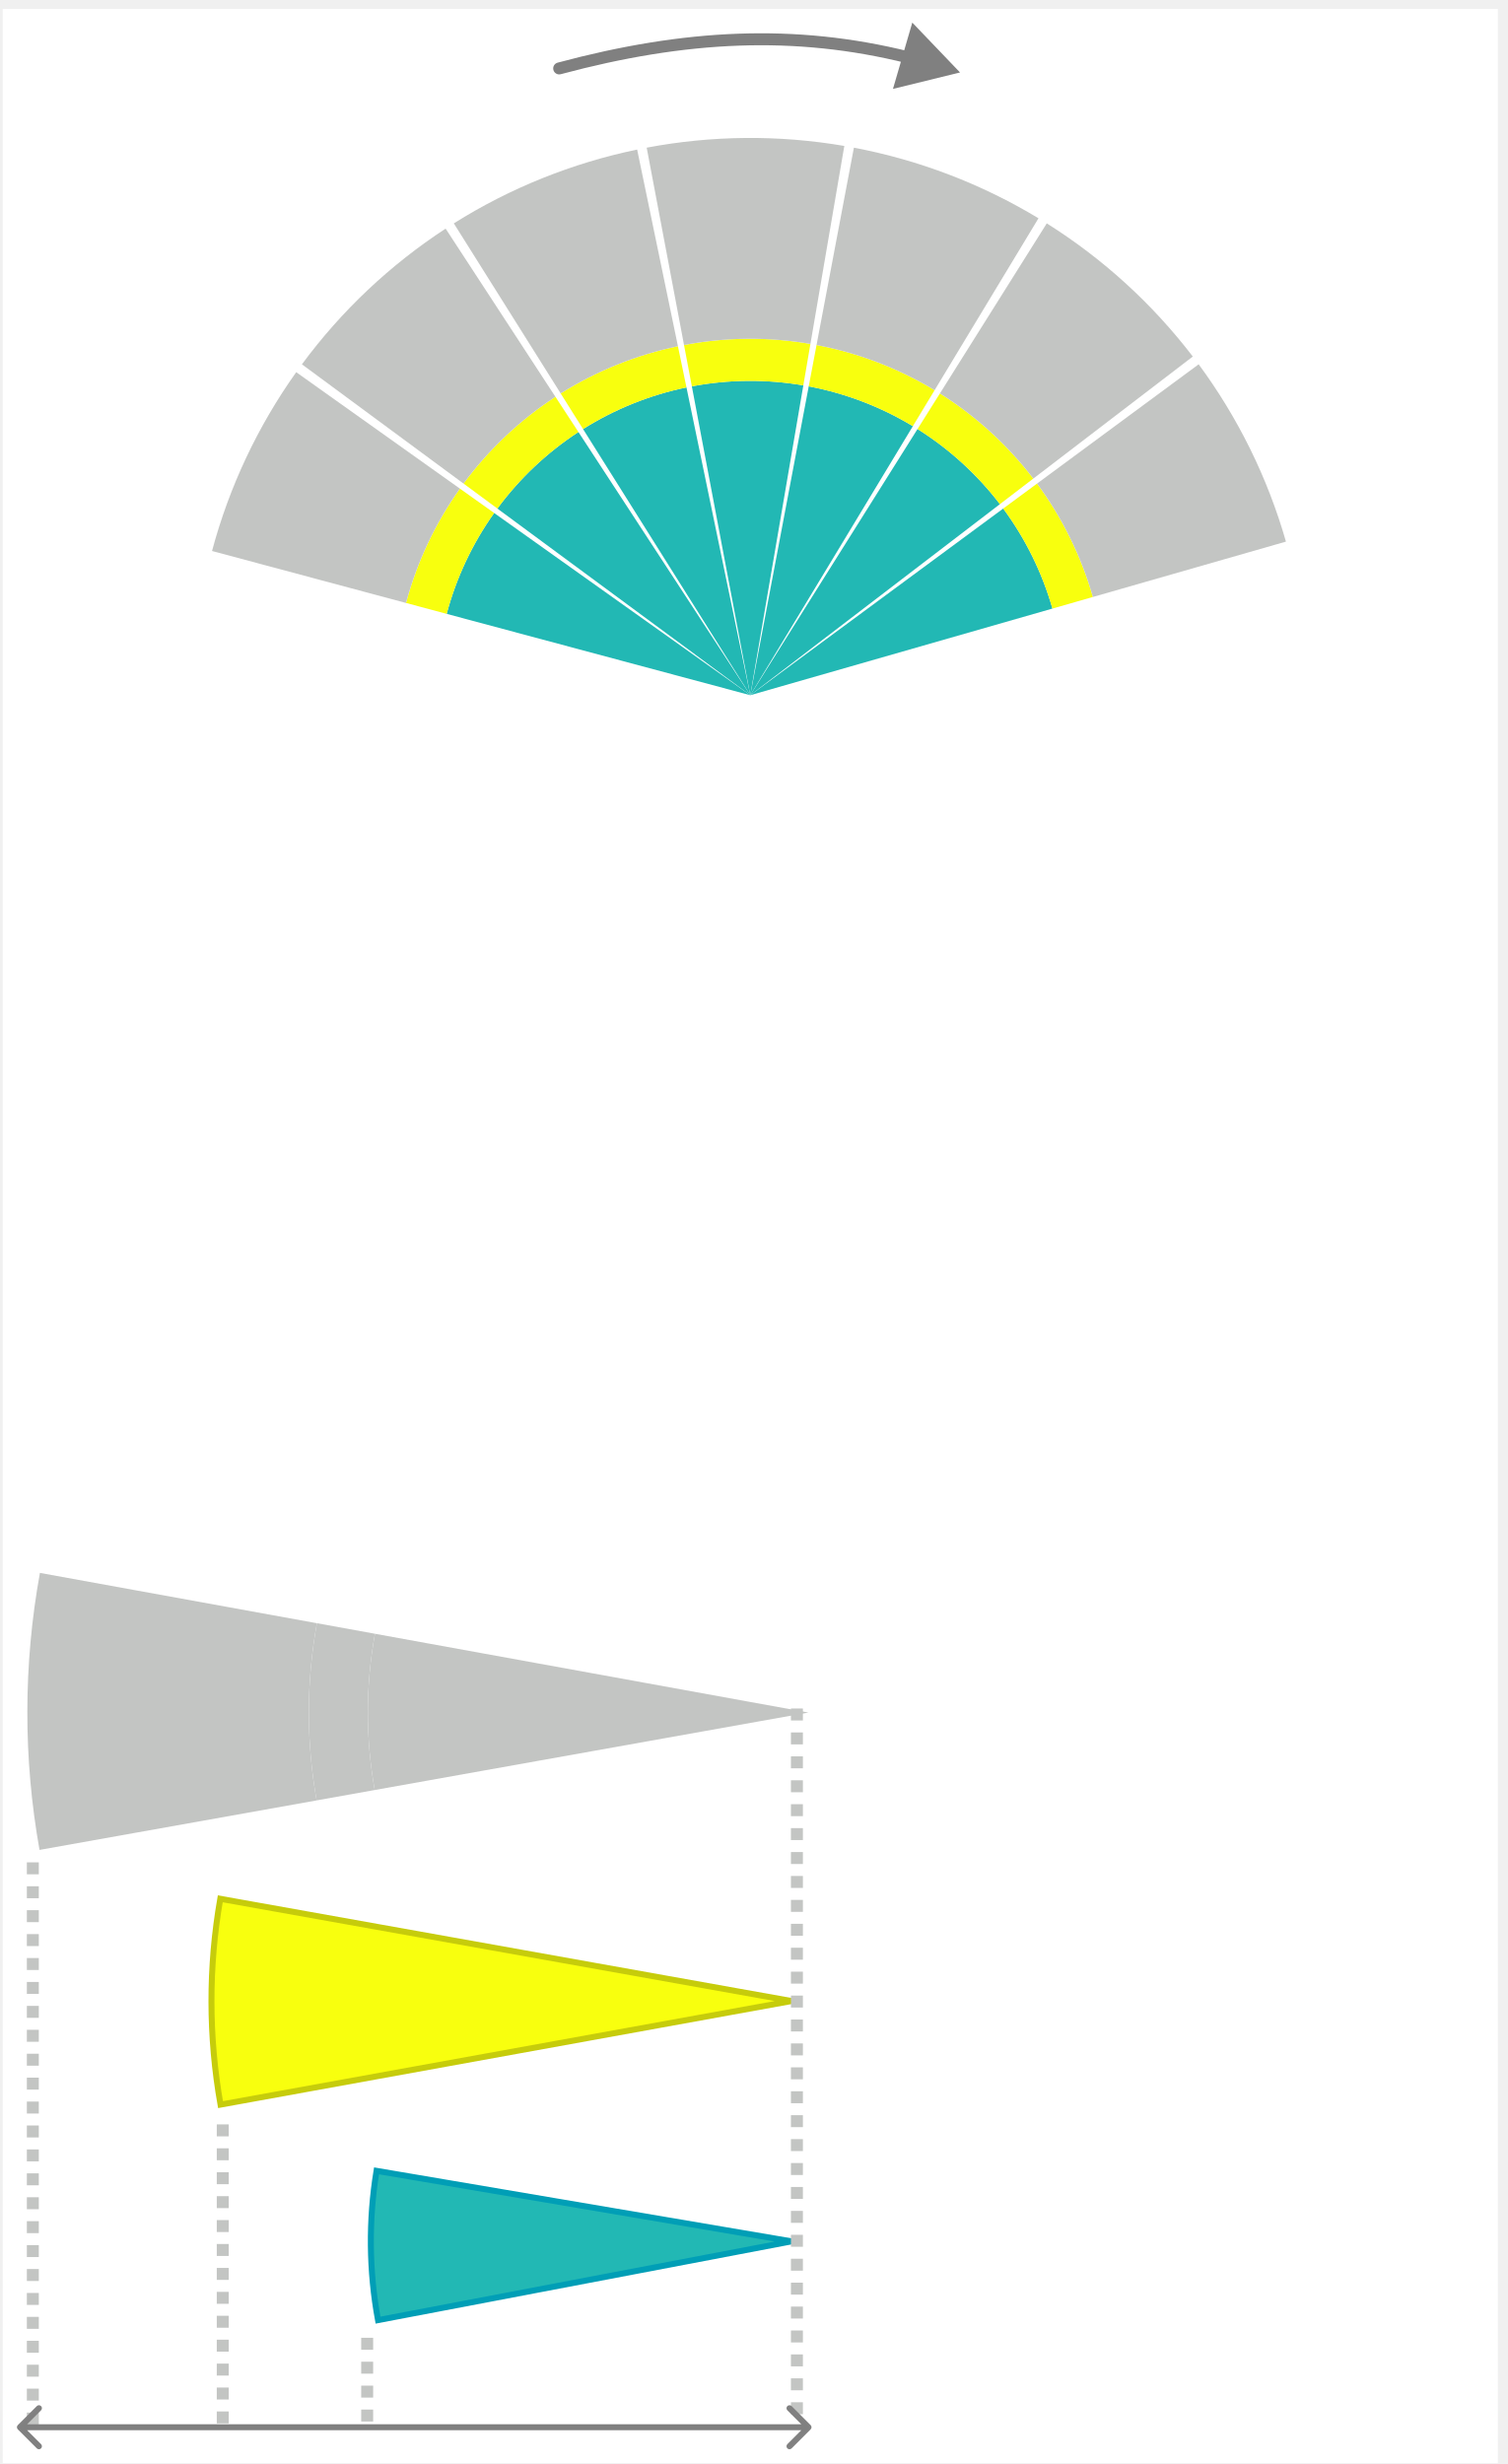
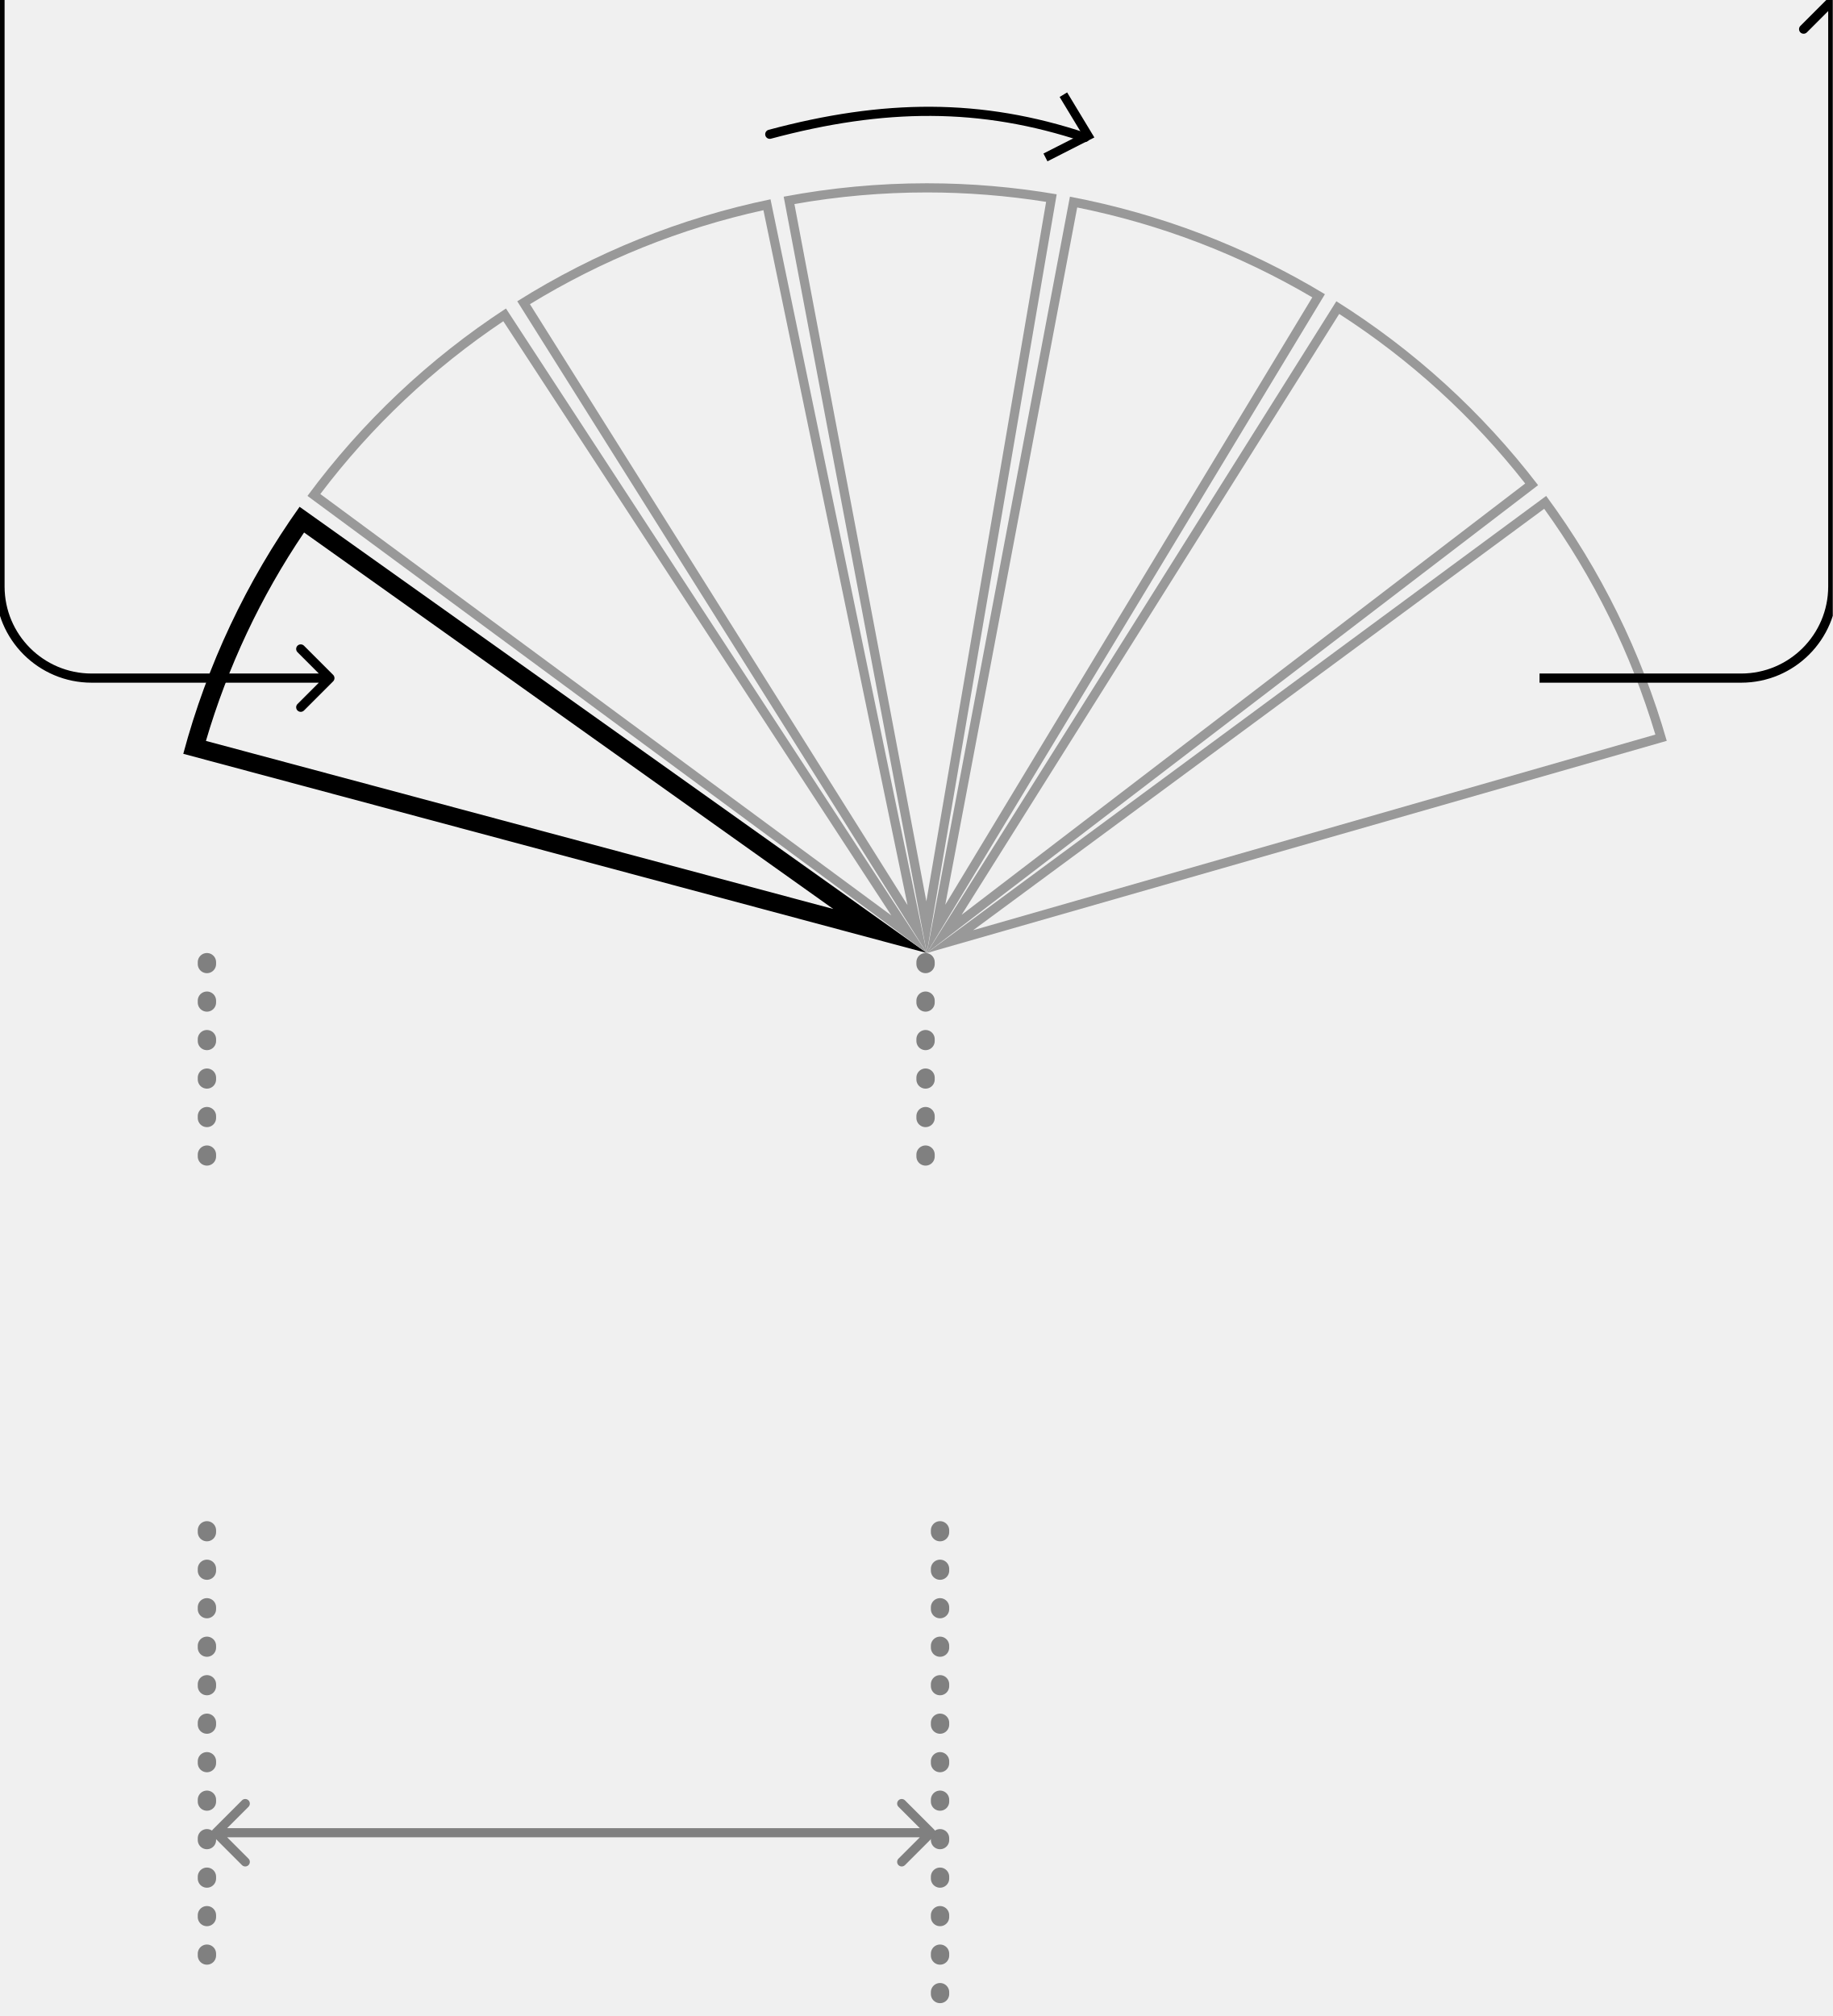
- <svg xmlns="http://www.w3.org/2000/svg" width="126" height="206" viewBox="0 0 126 206" fill="none">
-   <g clip-path="url(#clip0_729_36755)">
-     <rect width="125" height="205.178" transform="translate(0.225586 0.748047)" fill="white" />
-     <path d="M107.726 46.064C101.066 21.211 75.521 6.463 50.668 13.122C34.591 17.43 22.033 29.987 17.726 46.064" fill="url(#paint0_linear_729_36755)" />
-     <path d="M62.726 58.122L41.313 42.889C39.497 45.44 38.153 48.296 37.342 51.321L62.726 58.122Z" fill="#22B8B4" />
-     <path d="M41.313 42.888L38.446 40.849C36.387 43.742 34.863 46.98 33.944 50.41L37.342 51.32C38.153 48.296 39.497 45.44 41.313 42.888V42.888Z" fill="#F8FF0E" />
-     <path d="M38.446 40.849L24.764 31.116C21.546 35.64 19.162 40.702 17.726 46.065L33.944 50.41C34.862 46.98 36.387 43.742 38.446 40.849V40.849Z" fill="#C3C5C3" />
-     <path d="M62.725 58.122L48.358 36.119C45.736 37.831 43.441 39.998 41.581 42.517L62.725 58.122Z" fill="#22B8B4" />
-     <path d="M48.358 36.118L46.434 33.172C43.461 35.113 40.859 37.57 38.751 40.427L41.582 42.517C43.441 39.997 45.736 37.83 48.358 36.118H48.358Z" fill="#F8FF0E" />
-     <path d="M46.434 33.173L37.255 19.114C32.607 22.149 28.538 25.991 25.241 30.458L38.751 40.428C40.859 37.571 43.461 35.114 46.434 33.173V33.173Z" fill="#C3C5C3" />
-     <path d="M62.725 58.122L57.39 32.391C54.324 33.026 51.396 34.205 48.744 35.871L62.725 58.122Z" fill="#22B8B4" />
-     <path d="M57.39 32.39L56.676 28.944C53.199 29.665 49.879 31.002 46.872 32.891L48.744 35.87C51.396 34.204 54.324 33.025 57.39 32.39H57.39Z" fill="#F8FF0E" />
-     <path d="M56.676 28.945L53.267 12.504C47.831 13.632 42.64 15.721 37.94 18.675L46.872 32.891C49.879 31.002 53.199 29.666 56.676 28.945H56.676Z" fill="#C3C5C3" />
-     <path d="M62.725 58.121L67.16 32.219C64.073 31.691 60.917 31.718 57.84 32.3L62.725 58.121H62.725Z" fill="#22B8B4" />
-     <path d="M67.16 32.219L67.753 28.751C64.254 28.152 60.675 28.183 57.186 28.843L57.84 32.3C60.917 31.718 64.073 31.691 67.16 32.219H67.16Z" fill="#F8FF0E" />
-     <path d="M67.754 28.751L70.587 12.202C65.115 11.265 59.519 11.314 54.065 12.346L57.186 28.843C60.675 28.183 64.254 28.152 67.754 28.751Z" fill="#C3C5C3" />
-     <path d="M62.726 58.123L76.316 35.631C73.636 34.012 70.688 32.884 67.611 32.302L62.726 58.123V58.123Z" fill="#22B8B4" />
-     <path d="M76.316 35.63L78.136 32.619C75.097 30.782 71.754 29.504 68.265 28.844L67.611 32.301C70.688 32.883 73.636 34.011 76.316 35.63V35.63Z" fill="#F8FF0E" />
-     <path d="M78.136 32.619L86.819 18.249C82.068 15.378 76.841 13.379 71.387 12.347L68.265 28.845C71.754 29.505 75.097 30.783 78.136 32.619V32.619Z" fill="#C3C5C3" />
-     <path d="M62.726 58.121L83.594 42.149C81.691 39.662 79.358 37.536 76.707 35.87L62.726 58.121V58.121Z" fill="#22B8B4" />
-     <path d="M83.594 42.15L86.388 40.011C84.23 37.192 81.585 34.78 78.579 32.891L76.707 35.87C79.358 37.536 81.691 39.663 83.594 42.15H83.594Z" fill="#F8FF0E" />
-     <path d="M86.388 40.012L99.721 29.808C96.347 25.399 92.212 21.629 87.512 18.675L78.579 32.892C81.585 34.781 84.23 37.192 86.388 40.012Z" fill="#C3C5C3" />
-     <path d="M62.726 58.121L87.987 50.878C87.123 47.868 85.729 45.036 83.87 42.517L62.726 58.121V58.121Z" fill="#22B8B4" />
-     <path d="M87.986 50.879L91.369 49.909C90.39 46.495 88.809 43.285 86.701 40.428L83.869 42.517C85.729 45.037 87.123 47.868 87.986 50.879V50.879Z" fill="#F8FF0E" />
-     <path d="M91.369 49.909L107.508 45.281C105.978 39.944 103.506 34.924 100.21 30.457L86.701 40.428C88.809 43.285 90.39 46.495 91.369 49.909L91.369 49.909Z" fill="#C3C5C3" />
-     <path d="M80.262 6.059L76.27 1.889L74.654 7.432L80.262 6.059ZM46.619 5.238C46.352 5.309 46.194 5.584 46.266 5.85C46.337 6.117 46.611 6.275 46.878 6.204L46.619 5.238ZM76.062 4.315C66.472 1.932 57.222 2.397 46.619 5.238L46.878 6.204C57.354 3.397 66.429 2.952 75.821 5.285L76.062 4.315Z" fill="#808080" />
-     <path d="M31.603 193.972C30.847 189.849 30.805 185.627 31.479 181.49L66.178 187.386L31.603 193.972Z" fill="#22B8B4" stroke="#009EB6" stroke-width="0.5" />
-     <path d="M18.436 175.955C17.433 170.264 17.426 164.441 18.415 158.747L66.178 167.293L18.436 175.955Z" fill="#F8FF0E" stroke="#C6CC0B" stroke-width="0.5" />
-     <path d="M67.588 143.175L31.346 136.589C30.561 140.908 30.555 145.332 31.327 149.653L67.588 143.175Z" fill="#C3C5C3" />
-     <path d="M31.346 136.588L26.494 135.706C25.604 140.603 25.596 145.62 26.471 150.52L31.326 149.652C30.555 145.331 30.561 140.907 31.346 136.588V136.588Z" fill="#C3C5C3" />
-     <path d="M26.494 135.708L3.338 131.5C1.947 139.156 1.935 146.999 3.304 154.66L26.472 150.521C25.596 145.621 25.604 140.605 26.494 135.708V135.708Z" fill="#C3C5C3" />
-     <line x1="66.624" y1="142.838" x2="66.624" y2="202.926" stroke="#C3C5C3" stroke-dasharray="1 1" />
-     <line x1="30.697" y1="195.448" x2="30.697" y2="202.926" stroke="#C3C5C3" stroke-dasharray="1 1" />
-     <line x1="18.622" y1="177.607" x2="18.622" y2="202.927" stroke="#C3C5C3" stroke-dasharray="1 1" />
-     <line x1="2.745" y1="155.699" x2="2.745" y2="202.926" stroke="#C3C5C3" stroke-dasharray="1 1" />
-     <path d="M67.771 203.103C67.868 203.005 67.868 202.847 67.771 202.749L66.18 201.159C66.082 201.061 65.924 201.061 65.826 201.159C65.728 201.256 65.728 201.414 65.826 201.512L67.24 202.926L65.826 204.34C65.728 204.438 65.728 204.596 65.826 204.694C65.924 204.792 66.082 204.792 66.18 204.694L67.771 203.103ZM1.488 202.749C1.39 202.847 1.39 203.005 1.488 203.103L3.079 204.694C3.176 204.792 3.335 204.792 3.432 204.694C3.53 204.596 3.53 204.438 3.432 204.34L2.018 202.926L3.432 201.512C3.53 201.414 3.53 201.256 3.432 201.159C3.335 201.061 3.176 201.061 3.079 201.159L1.488 202.749ZM67.594 202.676L1.664 202.676L1.664 203.176L67.594 203.176L67.594 202.676Z" fill="#808080" />
+ <svg xmlns="http://www.w3.org/2000/svg" width="100" height="110" viewBox="0 0 100 110" fill="none">
+   <g clip-path="url(#clip0_769_36714)">
+     <line x1="50.5" y1="52.5" x2="50.5" y2="64.5" stroke="#808080" stroke-linecap="round" stroke-dasharray="0.1 2" />
+     <line x1="11.29" y1="52.5" x2="11.29" y2="64.5" stroke="#808080" stroke-linecap="round" stroke-dasharray="0.1 2" />
+     <line x1="51.29" y1="83.5" x2="51.29" y2="109.5" stroke="#808080" stroke-linecap="round" stroke-dasharray="0.1 2" />
+     <line x1="11.29" y1="83.5" x2="11.29" y2="108.5" stroke="#808080" stroke-linecap="round" stroke-dasharray="0.1 2" />
+     <path d="M50.967 100.177C51.065 100.079 51.065 99.921 50.967 99.823L49.376 98.232C49.278 98.135 49.12 98.135 49.023 98.232C48.925 98.33 48.925 98.488 49.023 98.586L50.437 100L49.023 101.414C48.925 101.512 48.925 101.67 49.023 101.768C49.12 101.865 49.278 101.865 49.376 101.768L50.967 100.177ZM11.614 99.823C11.516 99.921 11.516 100.079 11.614 100.177L13.204 101.768C13.302 101.865 13.46 101.865 13.558 101.768C13.656 101.67 13.656 101.512 13.558 101.414L12.144 100L13.558 98.586C13.656 98.488 13.656 98.33 13.558 98.232C13.46 98.135 13.302 98.135 13.204 98.232L11.614 99.823ZM50.79 99.75H11.79V100.25H50.79V99.75Z" fill="#808080" />
+     <path d="M16.591 29.055L45.467 49.598L11.236 40.426C12.428 36.372 14.225 32.556 16.591 29.055ZM16.346 27.653C13.444 31.732 11.295 36.295 10 41.13L50.569 52L16.346 27.653V27.653Z" fill="black" />
+     <path d="M27.462 17.527L48.633 49.95L17.477 26.956C20.266 23.269 23.622 20.101 27.462 17.527M27.606 16.833C23.415 19.569 19.748 23.033 16.776 27.059L50.568 52L27.606 16.833V16.833Z" fill="#999999" />
+     <path d="M41.654 11.469L49.516 49.384L28.914 16.598C32.858 14.185 37.139 12.461 41.654 11.469M42.041 10.875C37.141 11.891 32.461 13.775 28.223 16.438L50.569 52L42.041 10.875V10.875Z" fill="#999999" />
+     <path d="M50.569 10.5C52.742 10.5 54.929 10.673 57.078 11.014L50.544 49.18L43.345 11.133C45.725 10.713 48.153 10.5 50.569 10.5ZM50.569 10C47.954 10 45.34 10.244 42.76 10.732L50.568 51.999L57.655 10.602C55.31 10.201 52.939 10 50.568 10H50.569Z" fill="#999999" />
+     <path d="M58.774 11.32C63.306 12.233 67.617 13.882 71.602 16.225L51.576 49.366L58.774 11.32ZM58.377 10.732L50.569 52V52L72.29 16.053C68.006 13.465 63.294 11.663 58.377 10.732H58.377Z" fill="#999999" />
+     <path d="M73.069 17.129C76.954 19.635 80.364 22.745 83.217 26.382L52.468 49.916L73.069 17.129ZM72.914 16.438L50.569 51.999L83.921 26.473C80.879 22.499 77.151 19.1 72.914 16.438V16.438Z" fill="#999999" />
+     <path d="M84.254 27.761C86.954 31.512 88.993 35.653 90.32 40.081L53.098 50.755L84.254 27.761ZM84.362 27.06L50.569 52L90.941 40.423C89.561 35.612 87.333 31.086 84.362 27.06L84.362 27.06Z" fill="#999999" />
+     <path d="M42 7.326C48.225 5.658 53.513 5.601 59.2 7.5" stroke="black" stroke-width="0.5" stroke-miterlimit="10" stroke-linecap="round" />
+     <mask id="path-14-inside-1_769_36714" fill="white">
+       <path d="M58.225 5.043L57.815 5.29L59.035 7.308L56.933 8.377L57.151 8.803L59.71 7.5L58.225 5.043Z" />
+     </mask>
+     <path d="M58.225 5.043L57.815 5.29L59.035 7.308L56.933 8.377L57.151 8.803L59.71 7.5L58.225 5.043Z" fill="black" stroke="black" stroke-width="2" mask="url(#path-14-inside-1_769_36714)" />
+     <path d="M18.177 37.177C18.274 37.079 18.274 36.921 18.177 36.823L16.586 35.232C16.488 35.135 16.33 35.135 16.232 35.232C16.135 35.33 16.135 35.488 16.232 35.586L17.646 37L16.232 38.414C16.135 38.512 16.135 38.67 16.232 38.768C16.33 38.865 16.488 38.865 16.586 38.768L18.177 37.177ZM-0.25 0V32H0.25V0H-0.25ZM5 37.25H18V36.75H5V37.25ZM-0.25 32C-0.25 34.9 2.101 37.25 5 37.25V36.75C2.377 36.75 0.25 34.623 0.25 32H-0.25Z" fill="black" />
+     <path d="M99.823 -0.177C99.921 -0.274 100.079 -0.274 100.177 -0.177L101.768 1.414C101.865 1.512 101.865 1.67 101.768 1.768C101.67 1.865 101.512 1.865 101.414 1.768L100 0.354L98.586 1.768C98.488 1.865 98.33 1.865 98.232 1.768C98.135 1.67 98.135 1.512 98.232 1.414L99.823 -0.177ZM100.25 3.94854e-08L100.25 32L99.75 32L99.75 -3.94854e-08L100.25 3.94854e-08ZM95 37.25L84 37.25L84 36.75L95 36.75L95 37.25ZM100.25 32C100.25 34.9 97.9 37.25 95 37.25L95 36.75C97.623 36.75 99.75 34.623 99.75 32L100.25 32Z" fill="black" />
  </g>
  <defs>
-     <linearGradient id="paint0_linear_729_36755" x1="62.727" y1="11.523" x2="62.727" y2="46.065" gradientUnits="userSpaceOnUse">
-       <stop stop-color="white" stop-opacity="0.75" />
-       <stop offset="1" stop-color="white" stop-opacity="0" />
-     </linearGradient>
-     <clipPath id="clip0_729_36755">
-       <rect width="125" height="205.178" fill="white" transform="translate(0.225586 0.748047)" />
+     <clipPath id="clip0_769_36714">
+       <rect width="100" height="110" fill="white" />
    </clipPath>
  </defs>
</svg>
